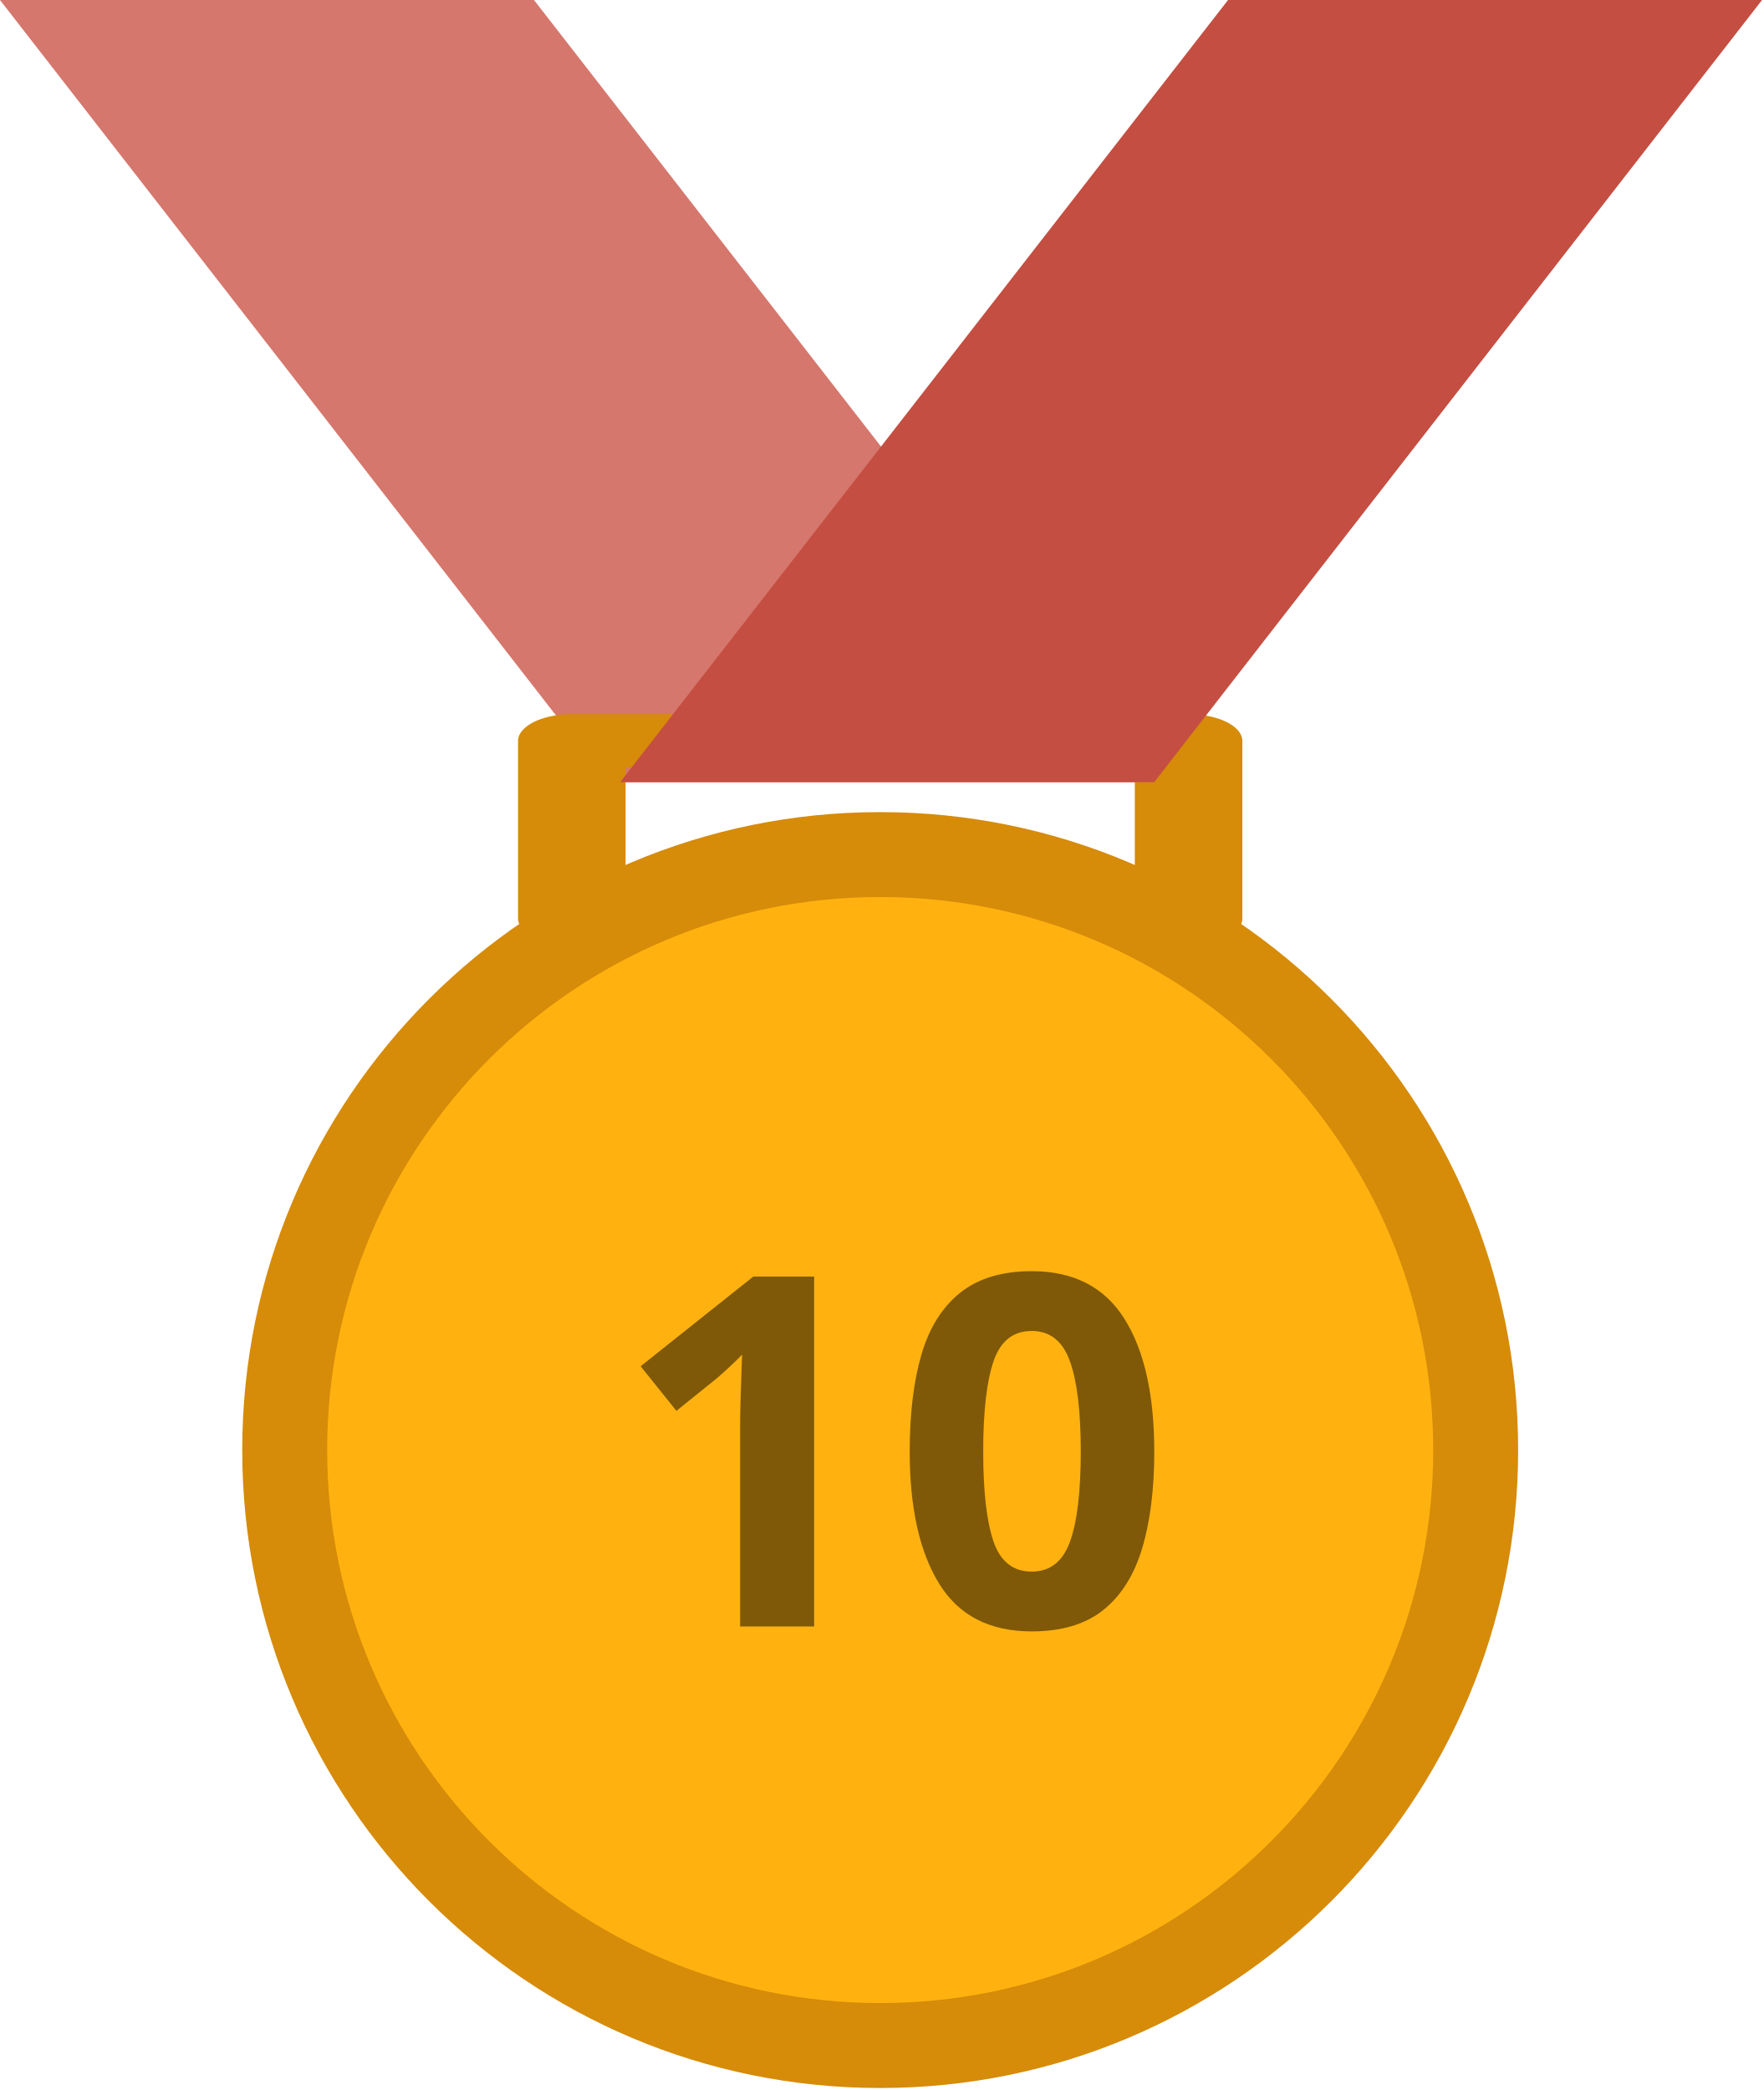
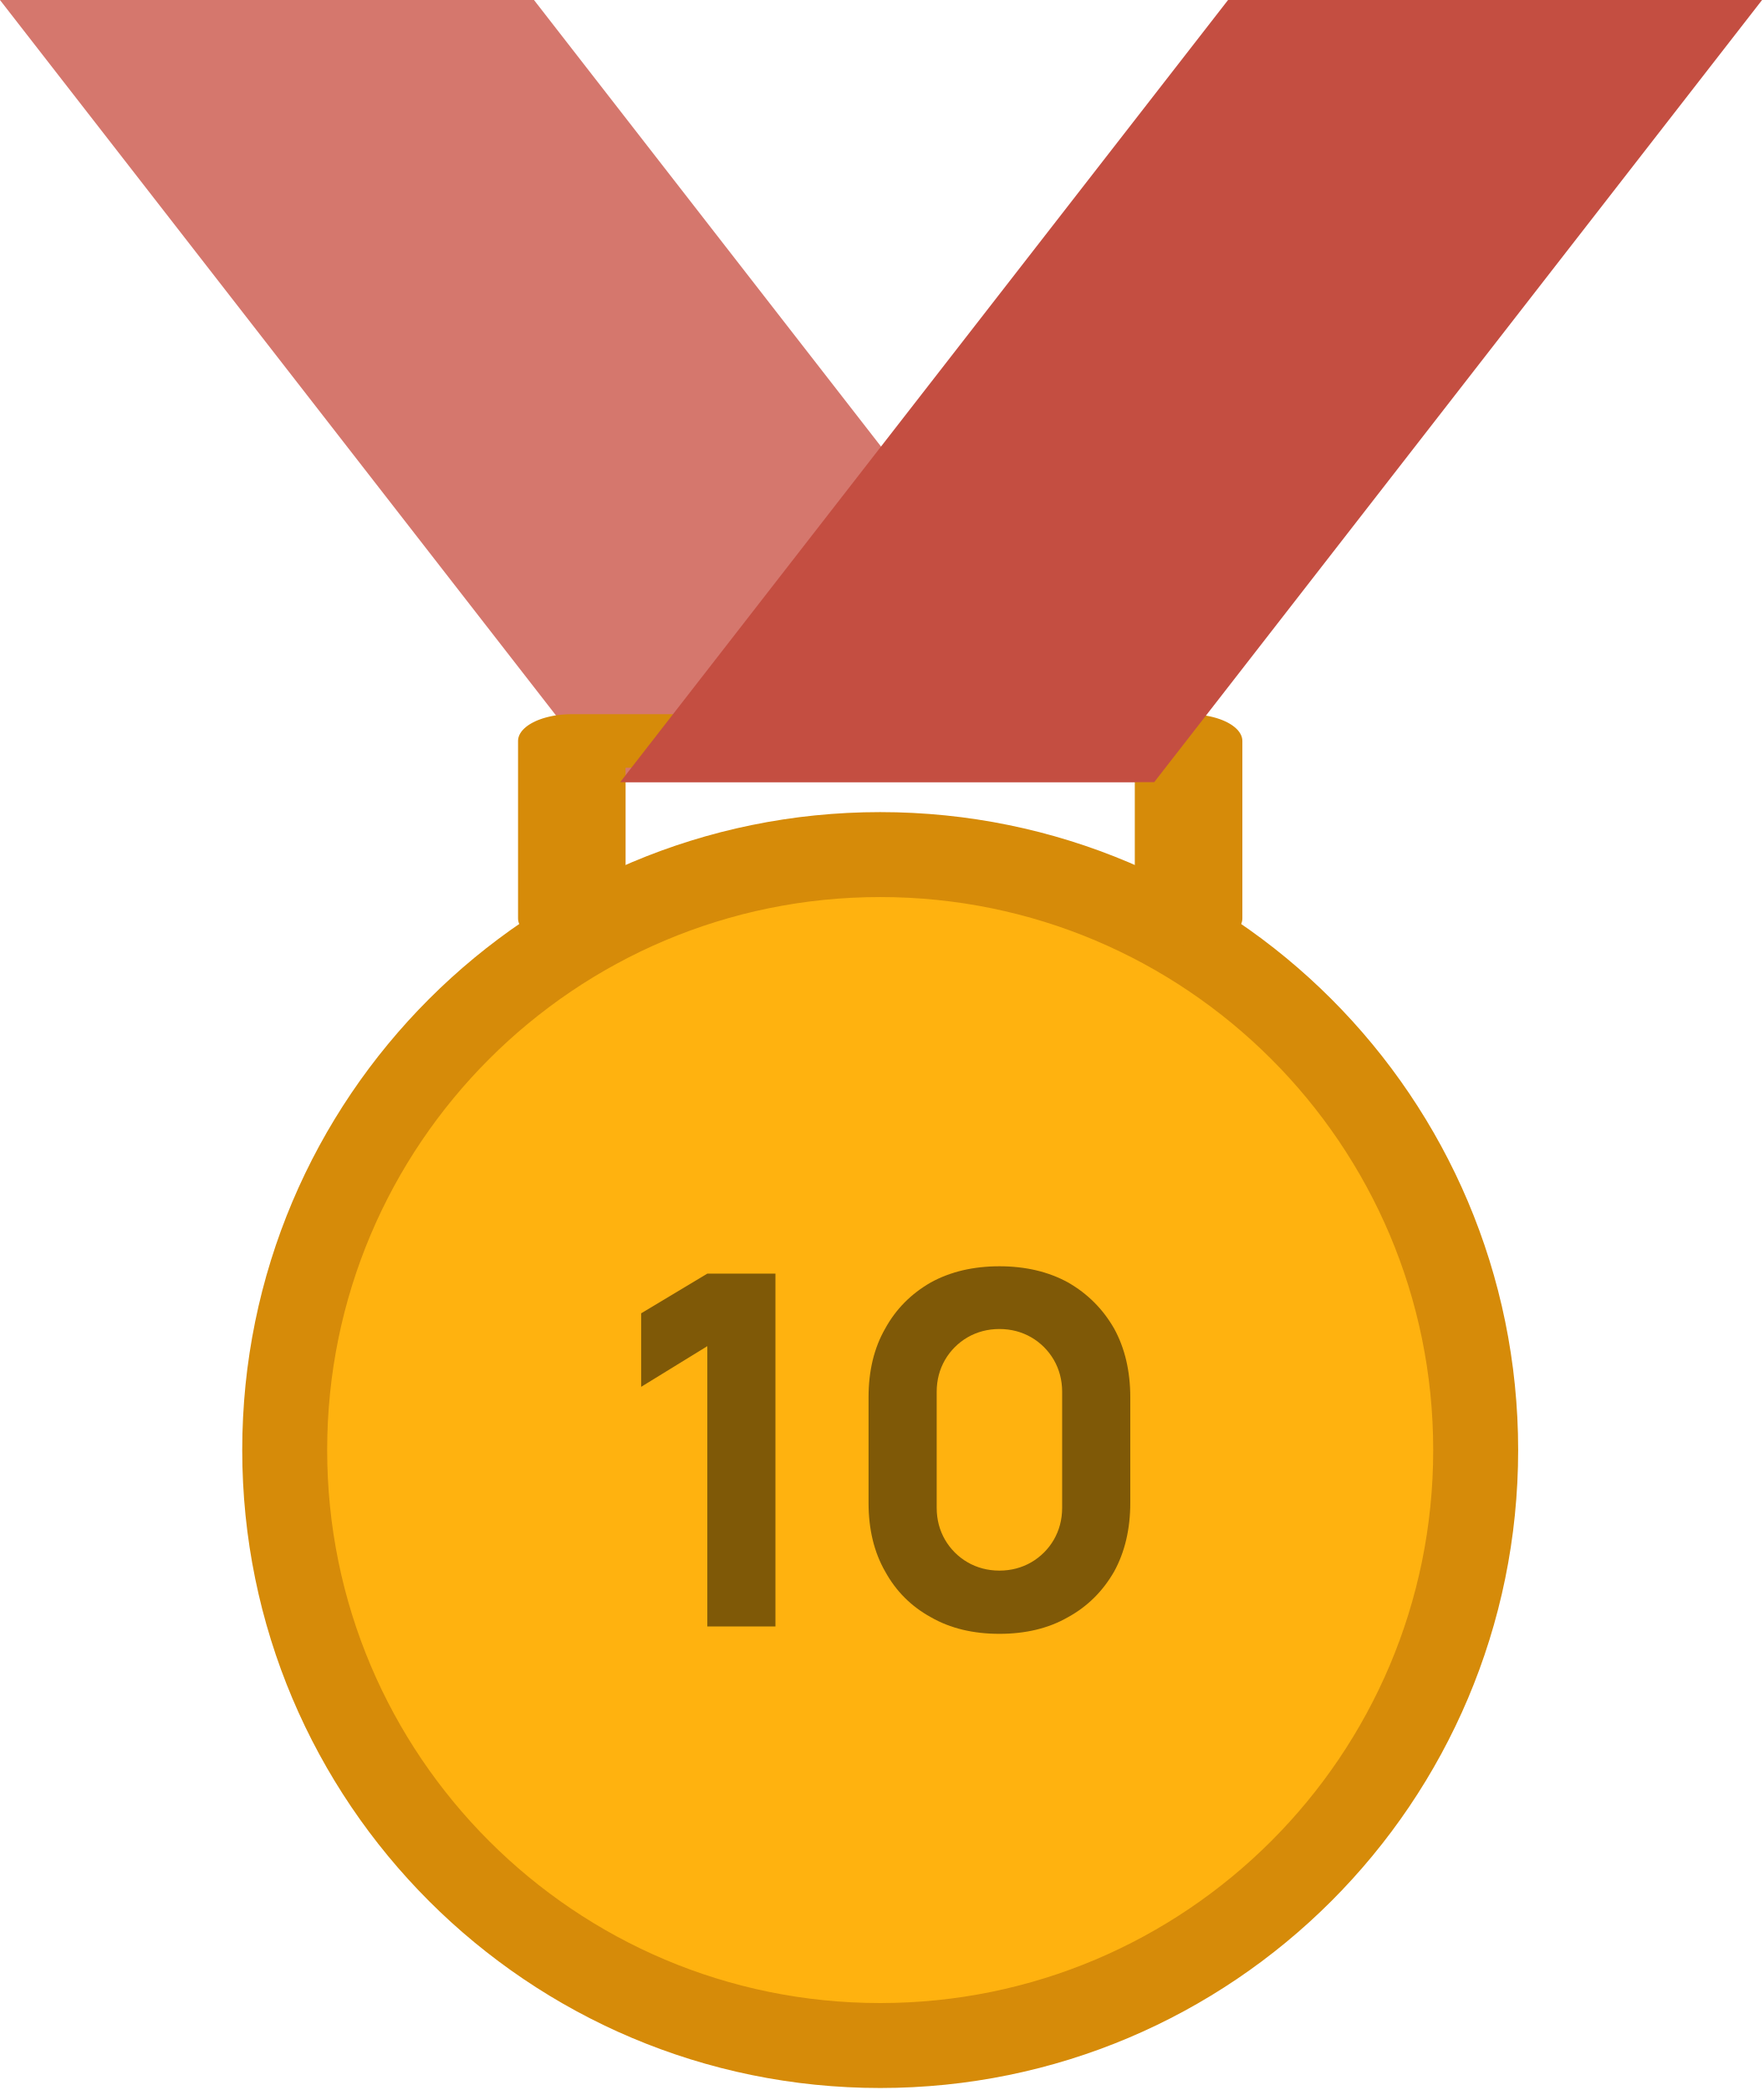
<svg xmlns="http://www.w3.org/2000/svg" width="100%" height="100%" viewBox="0 0 519 615" version="1.1" xml:space="preserve" style="fill-rule:evenodd;clip-rule:evenodd;stroke-linecap:round;stroke-linejoin:round;stroke-miterlimit:1.5;">
  <g transform="matrix(1,0,0,1,-112.674,-99.0976)">
    <g transform="matrix(0.853398,0,0,0.853398,-2488.62,16.1395)">
      <circle cx="3351.65" cy="597.199" r="205.324" style="fill:rgb(255,178,15);stroke:rgb(214,139,9);stroke-width:29.29px;" />
    </g>
    <g transform="matrix(-1.02245,0,0,0.860723,1174.52,-154.243)">
      <path d="M1038.54,294.335L884.855,294.335L709.916,561.736L863.6,561.736L1038.54,294.335Z" style="fill:rgb(213,119,109);" />
    </g>
    <g transform="matrix(1.23429,0,0,0.615218,-530.101,-47.7733)">
      <path d="M657.084,678.02L657.084,593.138L804.12,593.138L804.12,678.02" style="fill:none;stroke:rgb(214,139,9);stroke-width:25.64px;" />
    </g>
    <g transform="matrix(1.02245,0,0,0.860723,-430.689,-154.243)">
      <path d="M1038.54,294.335L884.855,294.335L709.916,561.736L863.6,561.736L1038.54,294.335Z" style="fill:rgb(196,78,65);" />
    </g>
-     <g transform="matrix(0.629191,0,0,0.629191,-1109.47,-101.822)">
-       <text x="2228.49px" y="1080px" style="font-family:'Manrope-ExtraBold', 'Manrope';font-weight:800;font-size:229.204px;fill-opacity:0.5;">10</text>
+     <g transform="matrix(144.213,0,0,144.213,292.681,577.705)">
+       <path d="M0.195,0L0.195,-0.572L0.06,-0.489L0.06,-0.639L0.195,-0.72L0.334,-0.72L0.334,0L0.195,0Z" style="fill-opacity:0.5;fill-rule:nonzero;" />
+     </g>
+     <g transform="matrix(144.213,0,0,144.213,358.154,577.705)">
+       <path d="M0.337,0.015C0.284,0.015 0.237,0.004 0.197,-0.019C0.157,-0.041 0.126,-0.072 0.104,-0.112C0.081,-0.152 0.07,-0.199 0.07,-0.252L0.07,-0.468C0.07,-0.521 0.081,-0.568 0.104,-0.608C0.126,-0.648 0.157,-0.679 0.197,-0.702C0.237,-0.724 0.284,-0.735 0.337,-0.735C0.39,-0.735 0.437,-0.724 0.477,-0.702C0.517,-0.679 0.548,-0.648 0.571,-0.608C0.593,-0.568 0.604,-0.521 0.604,-0.468L0.604,-0.252C0.604,-0.199 0.593,-0.152 0.571,-0.112C0.548,-0.072 0.517,-0.041 0.477,-0.019C0.437,0.004 0.39,0.015 0.337,0.015ZM0.337,-0.114C0.361,-0.114 0.383,-0.12 0.402,-0.131C0.421,-0.142 0.437,-0.158 0.448,-0.177C0.459,-0.196 0.465,-0.218 0.465,-0.242L0.465,-0.479C0.465,-0.503 0.459,-0.525 0.448,-0.544C0.437,-0.563 0.421,-0.579 0.402,-0.59C0.383,-0.601 0.361,-0.607 0.337,-0.607C0.313,-0.607 0.291,-0.601 0.272,-0.59C0.253,-0.579 0.237,-0.563 0.226,-0.544C0.215,-0.525 0.209,-0.503 0.209,-0.479L0.209,-0.242C0.209,-0.218 0.215,-0.196 0.226,-0.177C0.237,-0.158 0.253,-0.142 0.272,-0.131C0.291,-0.12 0.313,-0.114 0.337,-0.114Z" style="fill-opacity:0.5;fill-rule:nonzero;" />
    </g>
  </g>
</svg>
